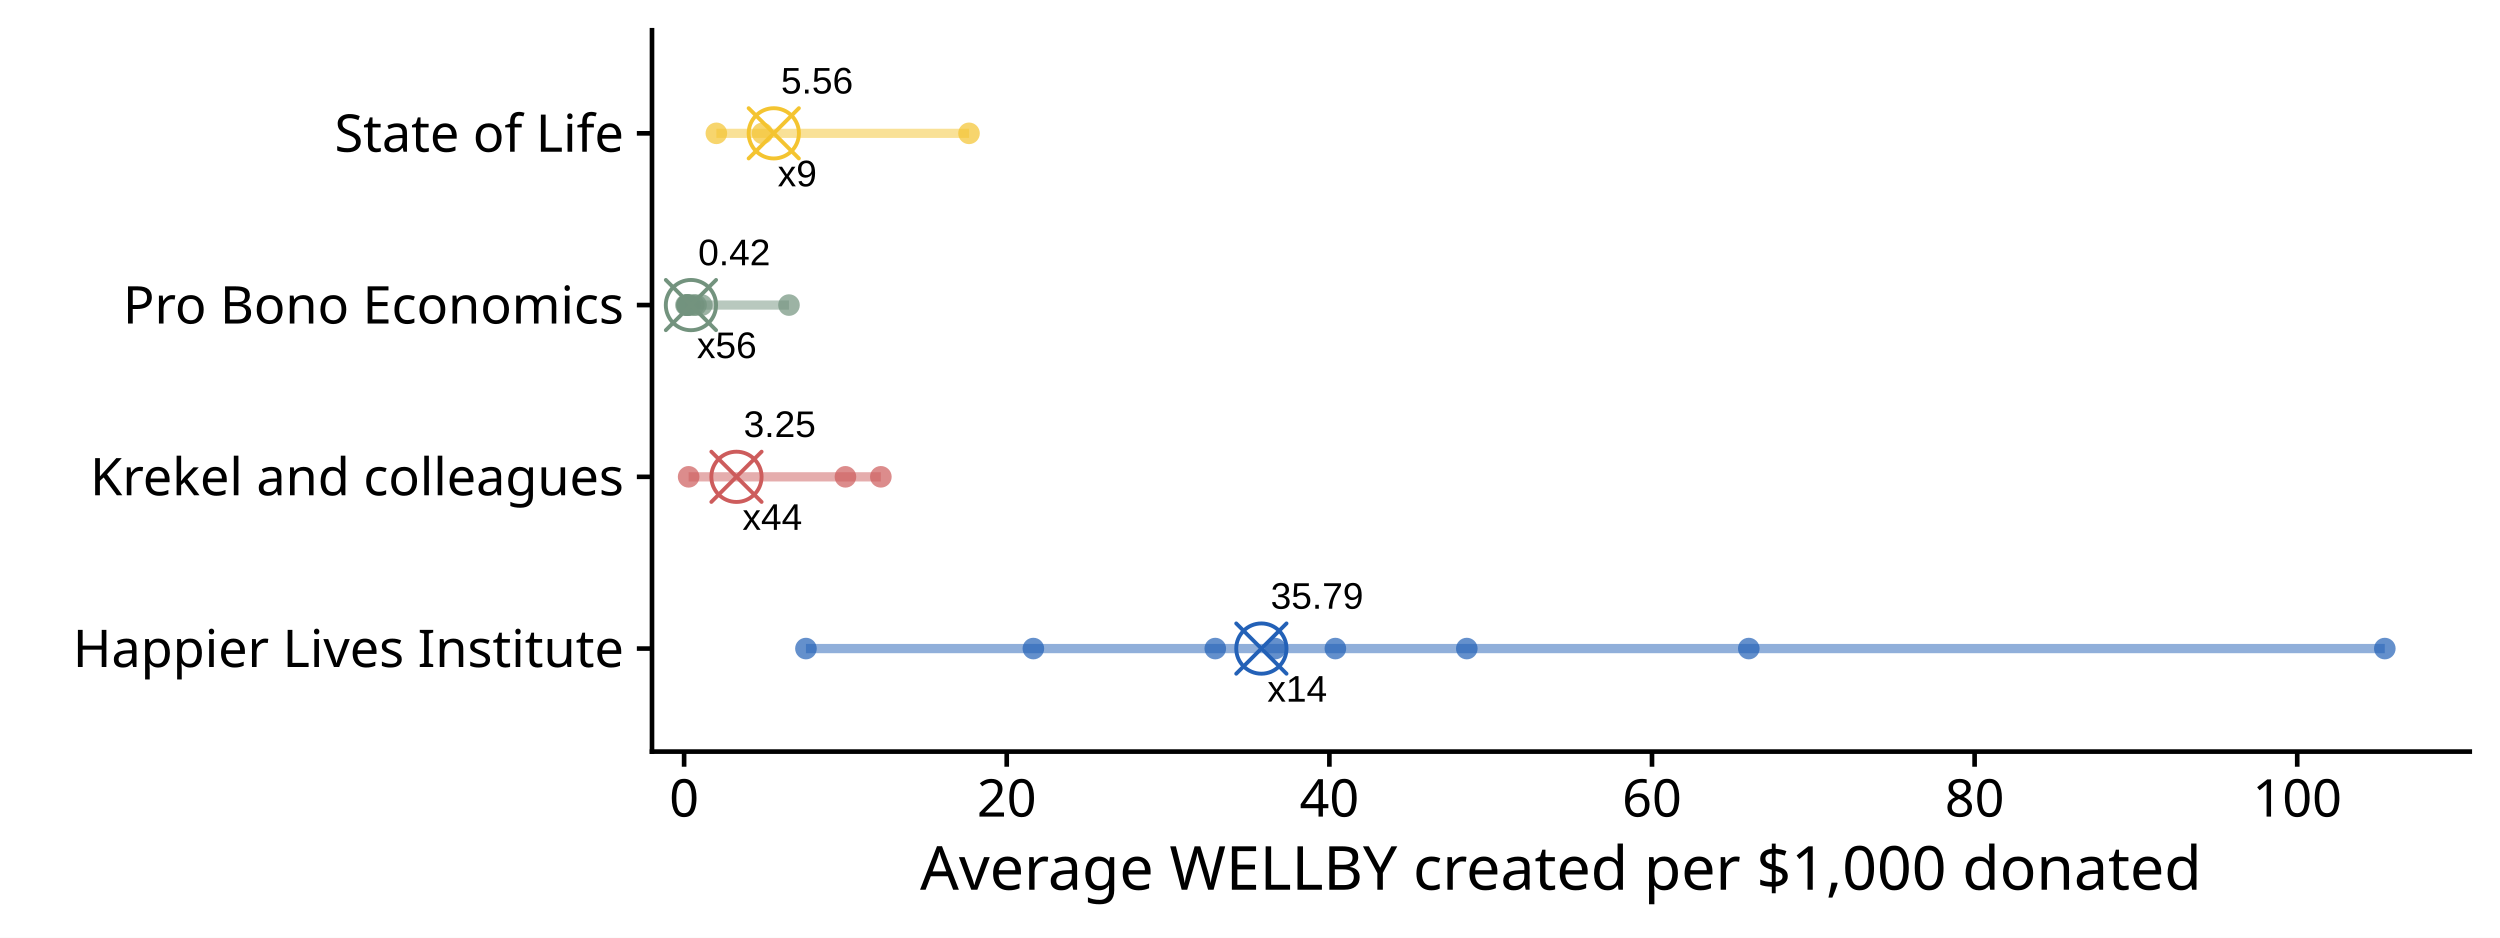
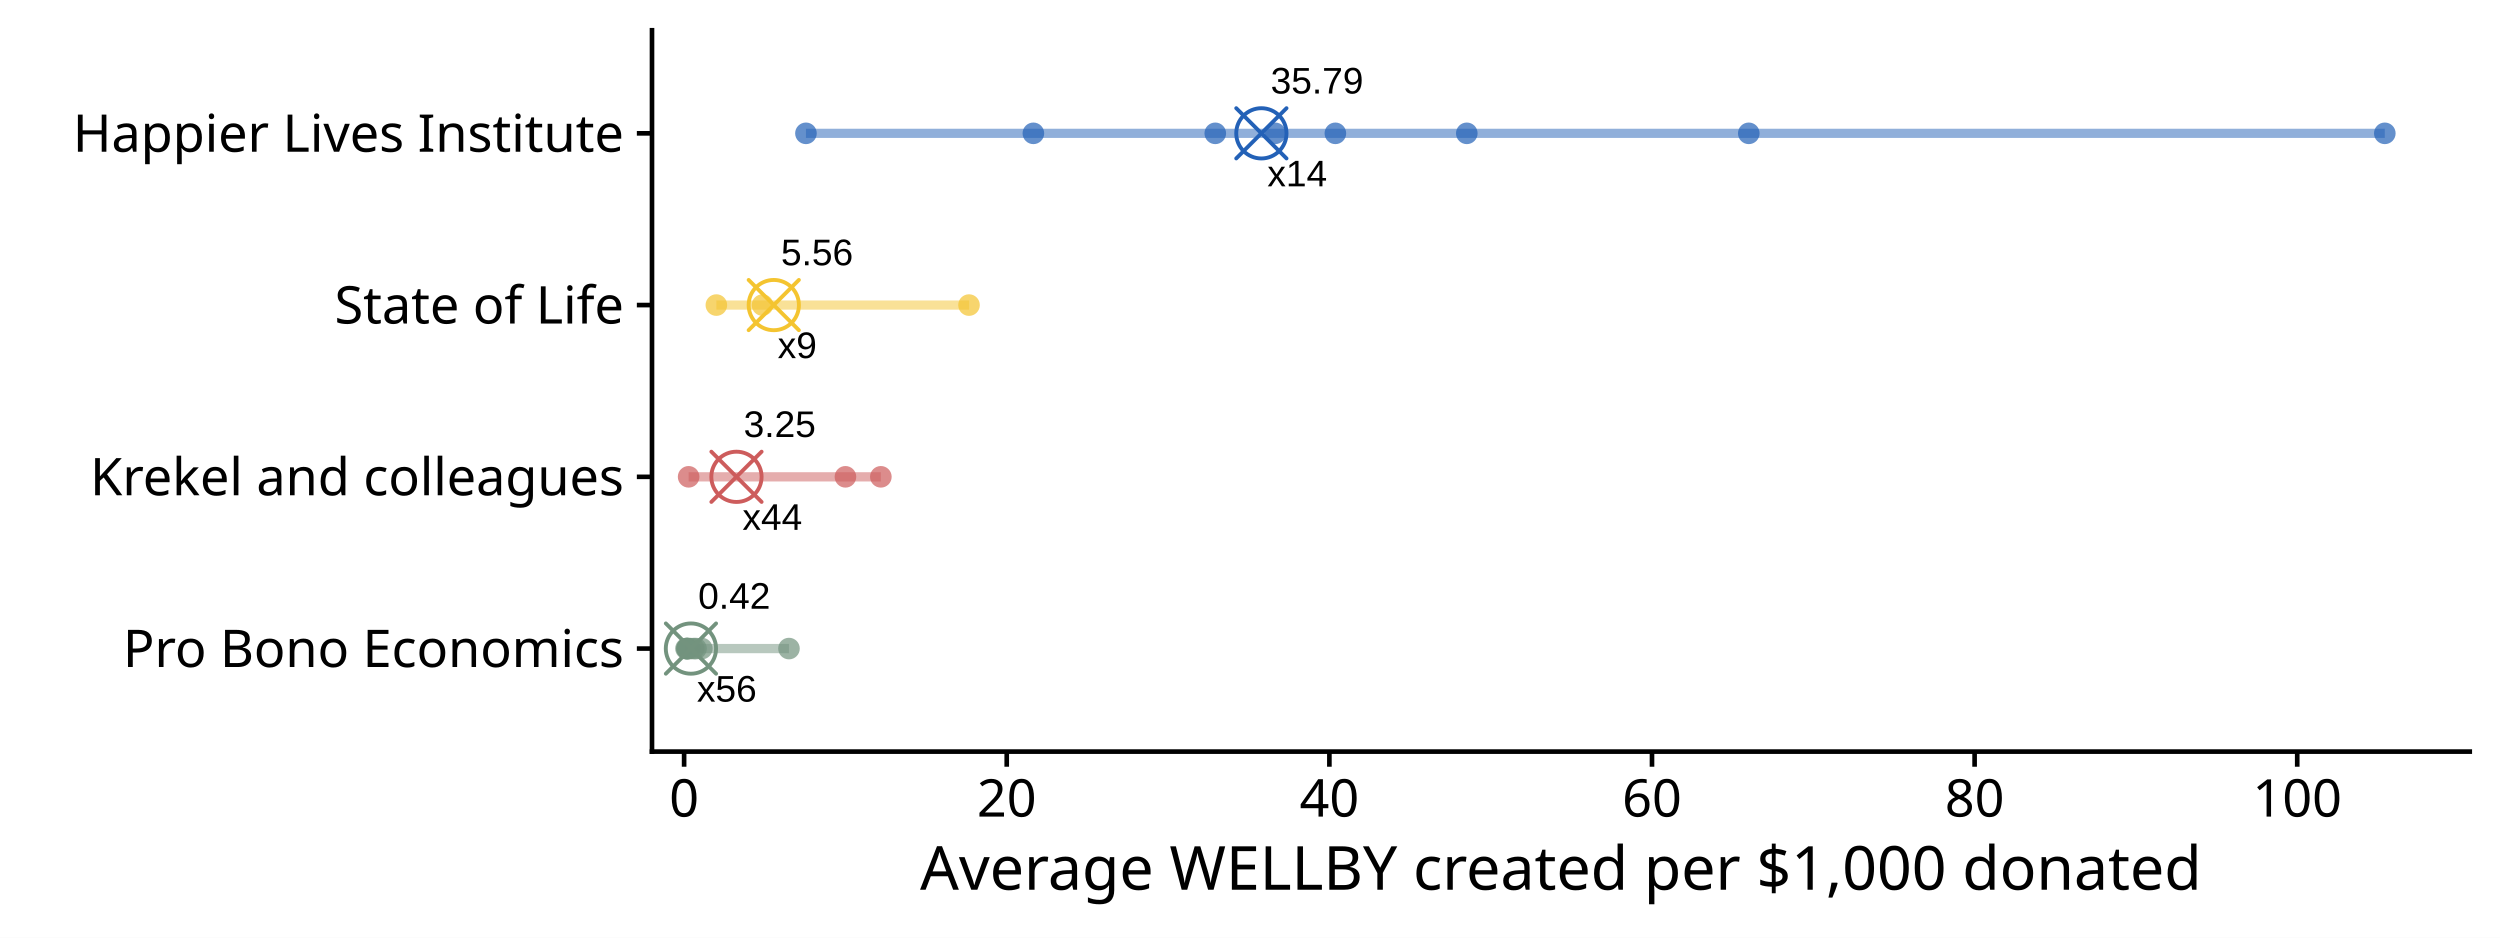
<svg xmlns="http://www.w3.org/2000/svg" role="img" aria-labelledby="evaluators_WBp1k-title" width="100%" viewBox="0 0 576.00 216.00">
  <g class="svglite">
    <defs>
      <style type="text/css">
    .svglite line, .svglite polyline, .svglite polygon, .svglite path, .svglite rect, .svglite circle {
      fill: none;
      stroke: #000000;
      stroke-linecap: round;
      stroke-linejoin: round;
      stroke-miterlimit: 10.00;
    }
    .svglite text {
      white-space: pre;
    }
    .svglite g.glyphgroup path {
      fill: inherit;
      stroke: none;
    }
  </style>
    </defs>
    <rect width="100%" height="100%" style="stroke: none; fill: #FFFFFF;" />
    <defs>
      <clipPath id="cpMC4wMHw1NzYuMDB8MC4wMHwyMTYuMDA=">
        <rect x="0.00" y="0.00" width="576.00" height="216.00" />
      </clipPath>
    </defs>
    <g clip-path="url(#cpMC4wMHw1NzYuMDB8MC4wMHwyMTYuMDA=)">
      <rect x="0.00" y="0.00" width="576.00" height="216.00" style="stroke-width: 1.07; stroke: none; fill: #FFFFFF;" />
    </g>
    <defs>
      <clipPath id="cpMTUwLjIyfDU2OS4wM3w2Ljk3fDE3My4xNw==">
        <rect x="150.22" y="6.97" width="418.81" height="166.20" />
      </clipPath>
    </defs>
    <g clip-path="url(#cpMTUwLjIyfDU2OS4wM3w2Ljk3fDE3My4xNw==)">
      <rect x="150.22" y="6.97" width="418.81" height="166.20" style="stroke-width: 1.07; stroke: none; fill: #FFFFFF;" />
-       <circle cx="549.46" cy="149.43" r="2.49" style="stroke-width: 0.90; stroke: none; fill: #2361B7; fill-opacity: 0.70;" />
-       <circle cx="402.92" cy="149.43" r="2.49" style="stroke-width: 0.90; stroke: none; fill: #2361B7; fill-opacity: 0.70;" />
-       <circle cx="337.95" cy="149.43" r="2.49" style="stroke-width: 0.90; stroke: none; fill: #2361B7; fill-opacity: 0.70;" />
-       <circle cx="307.67" cy="149.43" r="2.49" style="stroke-width: 0.90; stroke: none; fill: #2361B7; fill-opacity: 0.70;" />
-       <circle cx="293.81" cy="149.43" r="2.49" style="stroke-width: 0.90; stroke: none; fill: #2361B7; fill-opacity: 0.70;" />
-       <circle cx="280.00" cy="149.43" r="2.49" style="stroke-width: 0.90; stroke: none; fill: #2361B7; fill-opacity: 0.70;" />
-       <circle cx="238.09" cy="149.43" r="2.49" style="stroke-width: 0.90; stroke: none; fill: #2361B7; fill-opacity: 0.70;" />
-       <circle cx="223.26" cy="30.72" r="2.49" style="stroke-width: 0.90; stroke: none; fill: #F4C430; fill-opacity: 0.70;" />
+       <circle cx="549.46" cy="30.72" r="2.49" style="stroke-width: 0.90; stroke: none; fill: #2361B7; fill-opacity: 0.70;" />
+       <circle cx="402.92" cy="30.72" r="2.49" style="stroke-width: 0.90; stroke: none; fill: #2361B7; fill-opacity: 0.70;" />
+       <circle cx="337.95" cy="30.72" r="2.49" style="stroke-width: 0.90; stroke: none; fill: #2361B7; fill-opacity: 0.70;" />
+       <circle cx="307.67" cy="30.72" r="2.49" style="stroke-width: 0.90; stroke: none; fill: #2361B7; fill-opacity: 0.70;" />
+       <circle cx="293.81" cy="30.72" r="2.49" style="stroke-width: 0.90; stroke: none; fill: #2361B7; fill-opacity: 0.70;" />
+       <circle cx="280.00" cy="30.72" r="2.49" style="stroke-width: 0.90; stroke: none; fill: #2361B7; fill-opacity: 0.70;" />
+       <circle cx="238.09" cy="30.72" r="2.49" style="stroke-width: 0.90; stroke: none; fill: #2361B7; fill-opacity: 0.70;" />
+       <circle cx="223.26" cy="70.29" r="2.49" style="stroke-width: 0.90; stroke: none; fill: #F4C430; fill-opacity: 0.70;" />
      <circle cx="202.95" cy="109.86" r="2.49" style="stroke-width: 0.90; stroke: none; fill: #CD5C5C; fill-opacity: 0.70;" />
      <circle cx="194.79" cy="109.86" r="2.49" style="stroke-width: 0.90; stroke: none; fill: #CD5C5C; fill-opacity: 0.70;" />
-       <circle cx="185.69" cy="149.43" r="2.49" style="stroke-width: 0.90; stroke: none; fill: #2361B7; fill-opacity: 0.70;" />
-       <circle cx="181.78" cy="70.29" r="2.49" style="stroke-width: 0.90; stroke: none; fill: #73937E; fill-opacity: 0.70;" />
-       <circle cx="175.69" cy="30.72" r="2.49" style="stroke-width: 0.90; stroke: none; fill: #F4C430; fill-opacity: 0.70;" />
-       <circle cx="165.05" cy="30.72" r="2.49" style="stroke-width: 0.90; stroke: none; fill: #F4C430; fill-opacity: 0.70;" />
-       <circle cx="161.70" cy="70.29" r="2.49" style="stroke-width: 0.90; stroke: none; fill: #73937E; fill-opacity: 0.70;" />
-       <circle cx="160.37" cy="70.29" r="2.49" style="stroke-width: 0.90; stroke: none; fill: #73937E; fill-opacity: 0.70;" />
-       <circle cx="159.84" cy="70.29" r="2.49" style="stroke-width: 0.90; stroke: none; fill: #73937E; fill-opacity: 0.70;" />
-       <circle cx="158.98" cy="70.29" r="2.49" style="stroke-width: 0.90; stroke: none; fill: #73937E; fill-opacity: 0.70;" />
+       <circle cx="185.69" cy="30.72" r="2.49" style="stroke-width: 0.90; stroke: none; fill: #2361B7; fill-opacity: 0.70;" />
+       <circle cx="181.78" cy="149.43" r="2.49" style="stroke-width: 0.90; stroke: none; fill: #73937E; fill-opacity: 0.70;" />
+       <circle cx="175.69" cy="70.29" r="2.49" style="stroke-width: 0.90; stroke: none; fill: #F4C430; fill-opacity: 0.70;" />
+       <circle cx="165.05" cy="70.29" r="2.49" style="stroke-width: 0.90; stroke: none; fill: #F4C430; fill-opacity: 0.70;" />
+       <circle cx="161.70" cy="149.43" r="2.49" style="stroke-width: 0.90; stroke: none; fill: #73937E; fill-opacity: 0.70;" />
+       <circle cx="160.37" cy="149.43" r="2.49" style="stroke-width: 0.90; stroke: none; fill: #73937E; fill-opacity: 0.70;" />
+       <circle cx="159.84" cy="149.43" r="2.49" style="stroke-width: 0.90; stroke: none; fill: #73937E; fill-opacity: 0.70;" />
+       <circle cx="158.98" cy="149.43" r="2.49" style="stroke-width: 0.90; stroke: none; fill: #73937E; fill-opacity: 0.70;" />
      <circle cx="158.66" cy="109.86" r="2.49" style="stroke-width: 0.90; stroke: none; fill: #CD5C5C; fill-opacity: 0.70;" />
-       <circle cx="158.44" cy="70.29" r="2.49" style="stroke-width: 0.90; stroke: none; fill: #73937E; fill-opacity: 0.70;" />
-       <circle cx="158.32" cy="70.29" r="2.49" style="stroke-width: 0.90; stroke: none; fill: #73937E; fill-opacity: 0.70;" />
-       <circle cx="158.32" cy="70.29" r="2.49" style="stroke-width: 0.90; stroke: none; fill: #73937E; fill-opacity: 0.70;" />
-       <circle cx="158.28" cy="70.29" r="2.49" style="stroke-width: 0.90; stroke: none; fill: #73937E; fill-opacity: 0.70;" />
-       <circle cx="158.05" cy="70.29" r="2.49" style="stroke-width: 0.90; stroke: none; fill: #73937E; fill-opacity: 0.70;" />
-       <line x1="185.69" y1="149.43" x2="549.46" y2="149.43" style="stroke-width: 2.13; stroke: #2361B7; stroke-opacity: 0.50; stroke-linecap: butt;" />
-       <line x1="165.05" y1="30.72" x2="223.26" y2="30.72" style="stroke-width: 2.13; stroke: #F4C430; stroke-opacity: 0.50; stroke-linecap: butt;" />
+       <circle cx="158.44" cy="149.43" r="2.49" style="stroke-width: 0.90; stroke: none; fill: #73937E; fill-opacity: 0.70;" />
+       <circle cx="158.32" cy="149.43" r="2.49" style="stroke-width: 0.90; stroke: none; fill: #73937E; fill-opacity: 0.70;" />
+       <circle cx="158.32" cy="149.43" r="2.49" style="stroke-width: 0.90; stroke: none; fill: #73937E; fill-opacity: 0.70;" />
+       <circle cx="158.28" cy="149.43" r="2.49" style="stroke-width: 0.90; stroke: none; fill: #73937E; fill-opacity: 0.70;" />
+       <circle cx="158.05" cy="149.43" r="2.49" style="stroke-width: 0.90; stroke: none; fill: #73937E; fill-opacity: 0.70;" />
+       <line x1="185.69" y1="30.72" x2="549.46" y2="30.72" style="stroke-width: 2.13; stroke: #2361B7; stroke-opacity: 0.50; stroke-linecap: butt;" />
+       <line x1="165.05" y1="70.29" x2="223.26" y2="70.29" style="stroke-width: 2.13; stroke: #F4C430; stroke-opacity: 0.50; stroke-linecap: butt;" />
      <line x1="158.66" y1="109.86" x2="202.95" y2="109.86" style="stroke-width: 2.13; stroke: #CD5C5C; stroke-opacity: 0.50; stroke-linecap: butt;" />
-       <line x1="158.05" y1="70.29" x2="181.78" y2="70.29" style="stroke-width: 2.13; stroke: #73937E; stroke-opacity: 0.50; stroke-linecap: butt;" />
-       <circle cx="290.62" cy="149.43" r="5.79" style="stroke-width: 0.90; stroke: #2361B7;" />
-       <line x1="284.83" y1="155.22" x2="296.41" y2="143.64" style="stroke-width: 0.90; stroke: #2361B7;" />
-       <line x1="284.83" y1="143.64" x2="296.41" y2="155.22" style="stroke-width: 0.90; stroke: #2361B7;" />
-       <circle cx="178.28" cy="30.72" r="5.79" style="stroke-width: 0.90; stroke: #F4C430;" />
-       <line x1="172.49" y1="36.50" x2="184.06" y2="24.93" style="stroke-width: 0.90; stroke: #F4C430;" />
-       <line x1="172.49" y1="24.93" x2="184.06" y2="36.50" style="stroke-width: 0.90; stroke: #F4C430;" />
+       <line x1="158.05" y1="149.43" x2="181.78" y2="149.43" style="stroke-width: 2.13; stroke: #73937E; stroke-opacity: 0.50; stroke-linecap: butt;" />
+       <circle cx="290.62" cy="30.72" r="5.79" style="stroke-width: 0.90; stroke: #2361B7;" />
+       <line x1="284.83" y1="36.50" x2="296.41" y2="24.93" style="stroke-width: 0.90; stroke: #2361B7;" />
+       <line x1="284.83" y1="24.93" x2="296.41" y2="36.50" style="stroke-width: 0.90; stroke: #2361B7;" />
+       <circle cx="178.28" cy="70.29" r="5.79" style="stroke-width: 0.90; stroke: #F4C430;" />
+       <line x1="172.49" y1="76.07" x2="184.06" y2="64.50" style="stroke-width: 0.90; stroke: #F4C430;" />
+       <line x1="172.49" y1="64.50" x2="184.06" y2="76.07" style="stroke-width: 0.90; stroke: #F4C430;" />
      <circle cx="169.68" cy="109.86" r="5.79" style="stroke-width: 0.90; stroke: #CD5C5C;" />
      <line x1="163.90" y1="115.64" x2="175.47" y2="104.07" style="stroke-width: 0.90; stroke: #CD5C5C;" />
      <line x1="163.90" y1="104.07" x2="175.47" y2="115.64" style="stroke-width: 0.90; stroke: #CD5C5C;" />
-       <circle cx="159.19" cy="70.29" r="5.79" style="stroke-width: 0.90; stroke: #73937E;" />
-       <line x1="153.41" y1="76.07" x2="164.98" y2="64.50" style="stroke-width: 0.90; stroke: #73937E;" />
-       <line x1="153.41" y1="64.50" x2="164.98" y2="76.07" style="stroke-width: 0.90; stroke: #73937E;" />
-       <text x="292.76" y="140.26" style="font-size: 8.54px; font-family: &quot;Arial&quot;;" textLength="21.38px" lengthAdjust="spacingAndGlyphs">35.79</text>
-       <text x="179.94" y="21.55" style="font-size: 8.54px; font-family: &quot;Arial&quot;;" textLength="16.62px" lengthAdjust="spacingAndGlyphs">5.56</text>
+       <circle cx="159.19" cy="149.43" r="5.79" style="stroke-width: 0.90; stroke: #73937E;" />
+       <line x1="153.41" y1="155.22" x2="164.98" y2="143.64" style="stroke-width: 0.90; stroke: #73937E;" />
+       <line x1="153.41" y1="143.64" x2="164.98" y2="155.22" style="stroke-width: 0.90; stroke: #73937E;" />
+       <text x="292.76" y="21.55" style="font-size: 8.54px; font-family: &quot;Arial&quot;;" textLength="21.38px" lengthAdjust="spacingAndGlyphs">35.79</text>
+       <text x="179.94" y="61.12" style="font-size: 8.54px; font-family: &quot;Arial&quot;;" textLength="16.62px" lengthAdjust="spacingAndGlyphs">5.56</text>
      <text x="171.34" y="100.69" style="font-size: 8.54px; font-family: &quot;Arial&quot;;" textLength="16.62px" lengthAdjust="spacingAndGlyphs">3.25</text>
-       <text x="160.86" y="61.12" style="font-size: 8.54px; font-family: &quot;Arial&quot;;" textLength="16.62px" lengthAdjust="spacingAndGlyphs">0.42</text>
-       <text x="292.00" y="161.66" style="font-size: 8.54px; font-family: &quot;Arial&quot;;" textLength="13.77px" lengthAdjust="spacingAndGlyphs">x14</text>
-       <text x="179.18" y="42.94" style="font-size: 8.54px; font-family: &quot;Arial&quot;;" textLength="9.02px" lengthAdjust="spacingAndGlyphs">x9</text>
+       <text x="160.86" y="140.26" style="font-size: 8.54px; font-family: &quot;Arial&quot;;" textLength="16.62px" lengthAdjust="spacingAndGlyphs">0.42</text>
+       <text x="292.00" y="42.94" style="font-size: 8.54px; font-family: &quot;Arial&quot;;" textLength="13.77px" lengthAdjust="spacingAndGlyphs">x14</text>
+       <text x="179.18" y="82.51" style="font-size: 8.54px; font-family: &quot;Arial&quot;;" textLength="9.02px" lengthAdjust="spacingAndGlyphs">x9</text>
      <text x="171.06" y="122.08" style="font-size: 8.54px; font-family: &quot;Arial&quot;;" textLength="13.77px" lengthAdjust="spacingAndGlyphs">x44</text>
-       <text x="160.57" y="82.51" style="font-size: 8.54px; font-family: &quot;Arial&quot;;" textLength="13.77px" lengthAdjust="spacingAndGlyphs">x56</text>
+       <text x="160.57" y="161.66" style="font-size: 8.54px; font-family: &quot;Arial&quot;;" textLength="13.77px" lengthAdjust="spacingAndGlyphs">x56</text>
    </g>
    <g clip-path="url(#cpMC4wMHw1NzYuMDB8MC4wMHwyMTYuMDA=)">
      <polyline points="150.22,173.17 150.22,6.97 " style="stroke-width: 1.07; stroke-linecap: square;" />
-       <text x="143.74" y="153.68" text-anchor="end" style="font-size: 12.00px; font-family: &quot;Avenir&quot;;" textLength="119.34px" lengthAdjust="spacingAndGlyphs">Happier Lives Institute</text>
+       <text x="143.74" y="153.68" text-anchor="end" style="font-size: 12.00px; font-family: &quot;Avenir&quot;;" textLength="110.67px" lengthAdjust="spacingAndGlyphs">Pro Bono Economics</text>
      <text x="143.74" y="114.11" text-anchor="end" style="font-size: 12.00px; font-family: &quot;Avenir&quot;;" textLength="117.58px" lengthAdjust="spacingAndGlyphs">Krekel and colleagues</text>
-       <text x="143.74" y="74.54" text-anchor="end" style="font-size: 12.00px; font-family: &quot;Avenir&quot;;" textLength="110.67px" lengthAdjust="spacingAndGlyphs">Pro Bono Economics</text>
-       <text x="143.74" y="34.96" text-anchor="end" style="font-size: 12.00px; font-family: &quot;Avenir&quot;;" textLength="63.98px" lengthAdjust="spacingAndGlyphs">State of Life</text>
+       <text x="143.74" y="74.54" text-anchor="end" style="font-size: 12.00px; font-family: &quot;Avenir&quot;;" textLength="63.98px" lengthAdjust="spacingAndGlyphs">State of Life</text>
+       <text x="143.74" y="34.96" text-anchor="end" style="font-size: 12.00px; font-family: &quot;Avenir&quot;;" textLength="119.34px" lengthAdjust="spacingAndGlyphs">Happier Lives Institute</text>
      <polyline points="146.73,149.43 150.22,149.43 " style="stroke-width: 1.07; stroke-linecap: butt;" />
      <polyline points="146.73,109.86 150.22,109.86 " style="stroke-width: 1.07; stroke-linecap: butt;" />
      <polyline points="146.73,70.29 150.22,70.29 " style="stroke-width: 1.07; stroke-linecap: butt;" />
      <polyline points="146.73,30.72 150.22,30.72 " style="stroke-width: 1.07; stroke-linecap: butt;" />
      <polyline points="150.22,173.17 569.03,173.17 " style="stroke-width: 1.07; stroke-linecap: square;" />
      <polyline points="157.62,176.66 157.62,173.17 " style="stroke-width: 1.07; stroke-linecap: butt;" />
      <polyline points="231.95,176.66 231.95,173.17 " style="stroke-width: 1.07; stroke-linecap: butt;" />
      <polyline points="306.29,176.66 306.29,173.17 " style="stroke-width: 1.07; stroke-linecap: butt;" />
      <polyline points="380.62,176.66 380.62,173.17 " style="stroke-width: 1.07; stroke-linecap: butt;" />
      <polyline points="454.95,176.66 454.95,173.17 " style="stroke-width: 1.07; stroke-linecap: butt;" />
      <polyline points="529.28,176.66 529.28,173.17 " style="stroke-width: 1.07; stroke-linecap: butt;" />
      <text x="157.62" y="188.14" text-anchor="middle" style="font-size: 12.00px; font-family: &quot;Avenir&quot;;" textLength="6.67px" lengthAdjust="spacingAndGlyphs">0</text>
      <text x="231.95" y="188.14" text-anchor="middle" style="font-size: 12.00px; font-family: &quot;Avenir&quot;;" textLength="13.34px" lengthAdjust="spacingAndGlyphs">20</text>
      <text x="306.29" y="188.14" text-anchor="middle" style="font-size: 12.00px; font-family: &quot;Avenir&quot;;" textLength="13.34px" lengthAdjust="spacingAndGlyphs">40</text>
      <text x="380.62" y="188.14" text-anchor="middle" style="font-size: 12.00px; font-family: &quot;Avenir&quot;;" textLength="13.34px" lengthAdjust="spacingAndGlyphs">60</text>
      <text x="454.95" y="188.14" text-anchor="middle" style="font-size: 12.00px; font-family: &quot;Avenir&quot;;" textLength="13.34px" lengthAdjust="spacingAndGlyphs">80</text>
      <text x="529.28" y="188.14" text-anchor="middle" style="font-size: 12.00px; font-family: &quot;Avenir&quot;;" textLength="20.02px" lengthAdjust="spacingAndGlyphs">100</text>
      <text x="359.62" y="204.99" text-anchor="middle" style="font-size: 14.00px; font-family: &quot;Avenir&quot;;" textLength="287.72px" lengthAdjust="spacingAndGlyphs">Average WELLBY created per $1,000 donated</text>
    </g>
  </g>
</svg>
